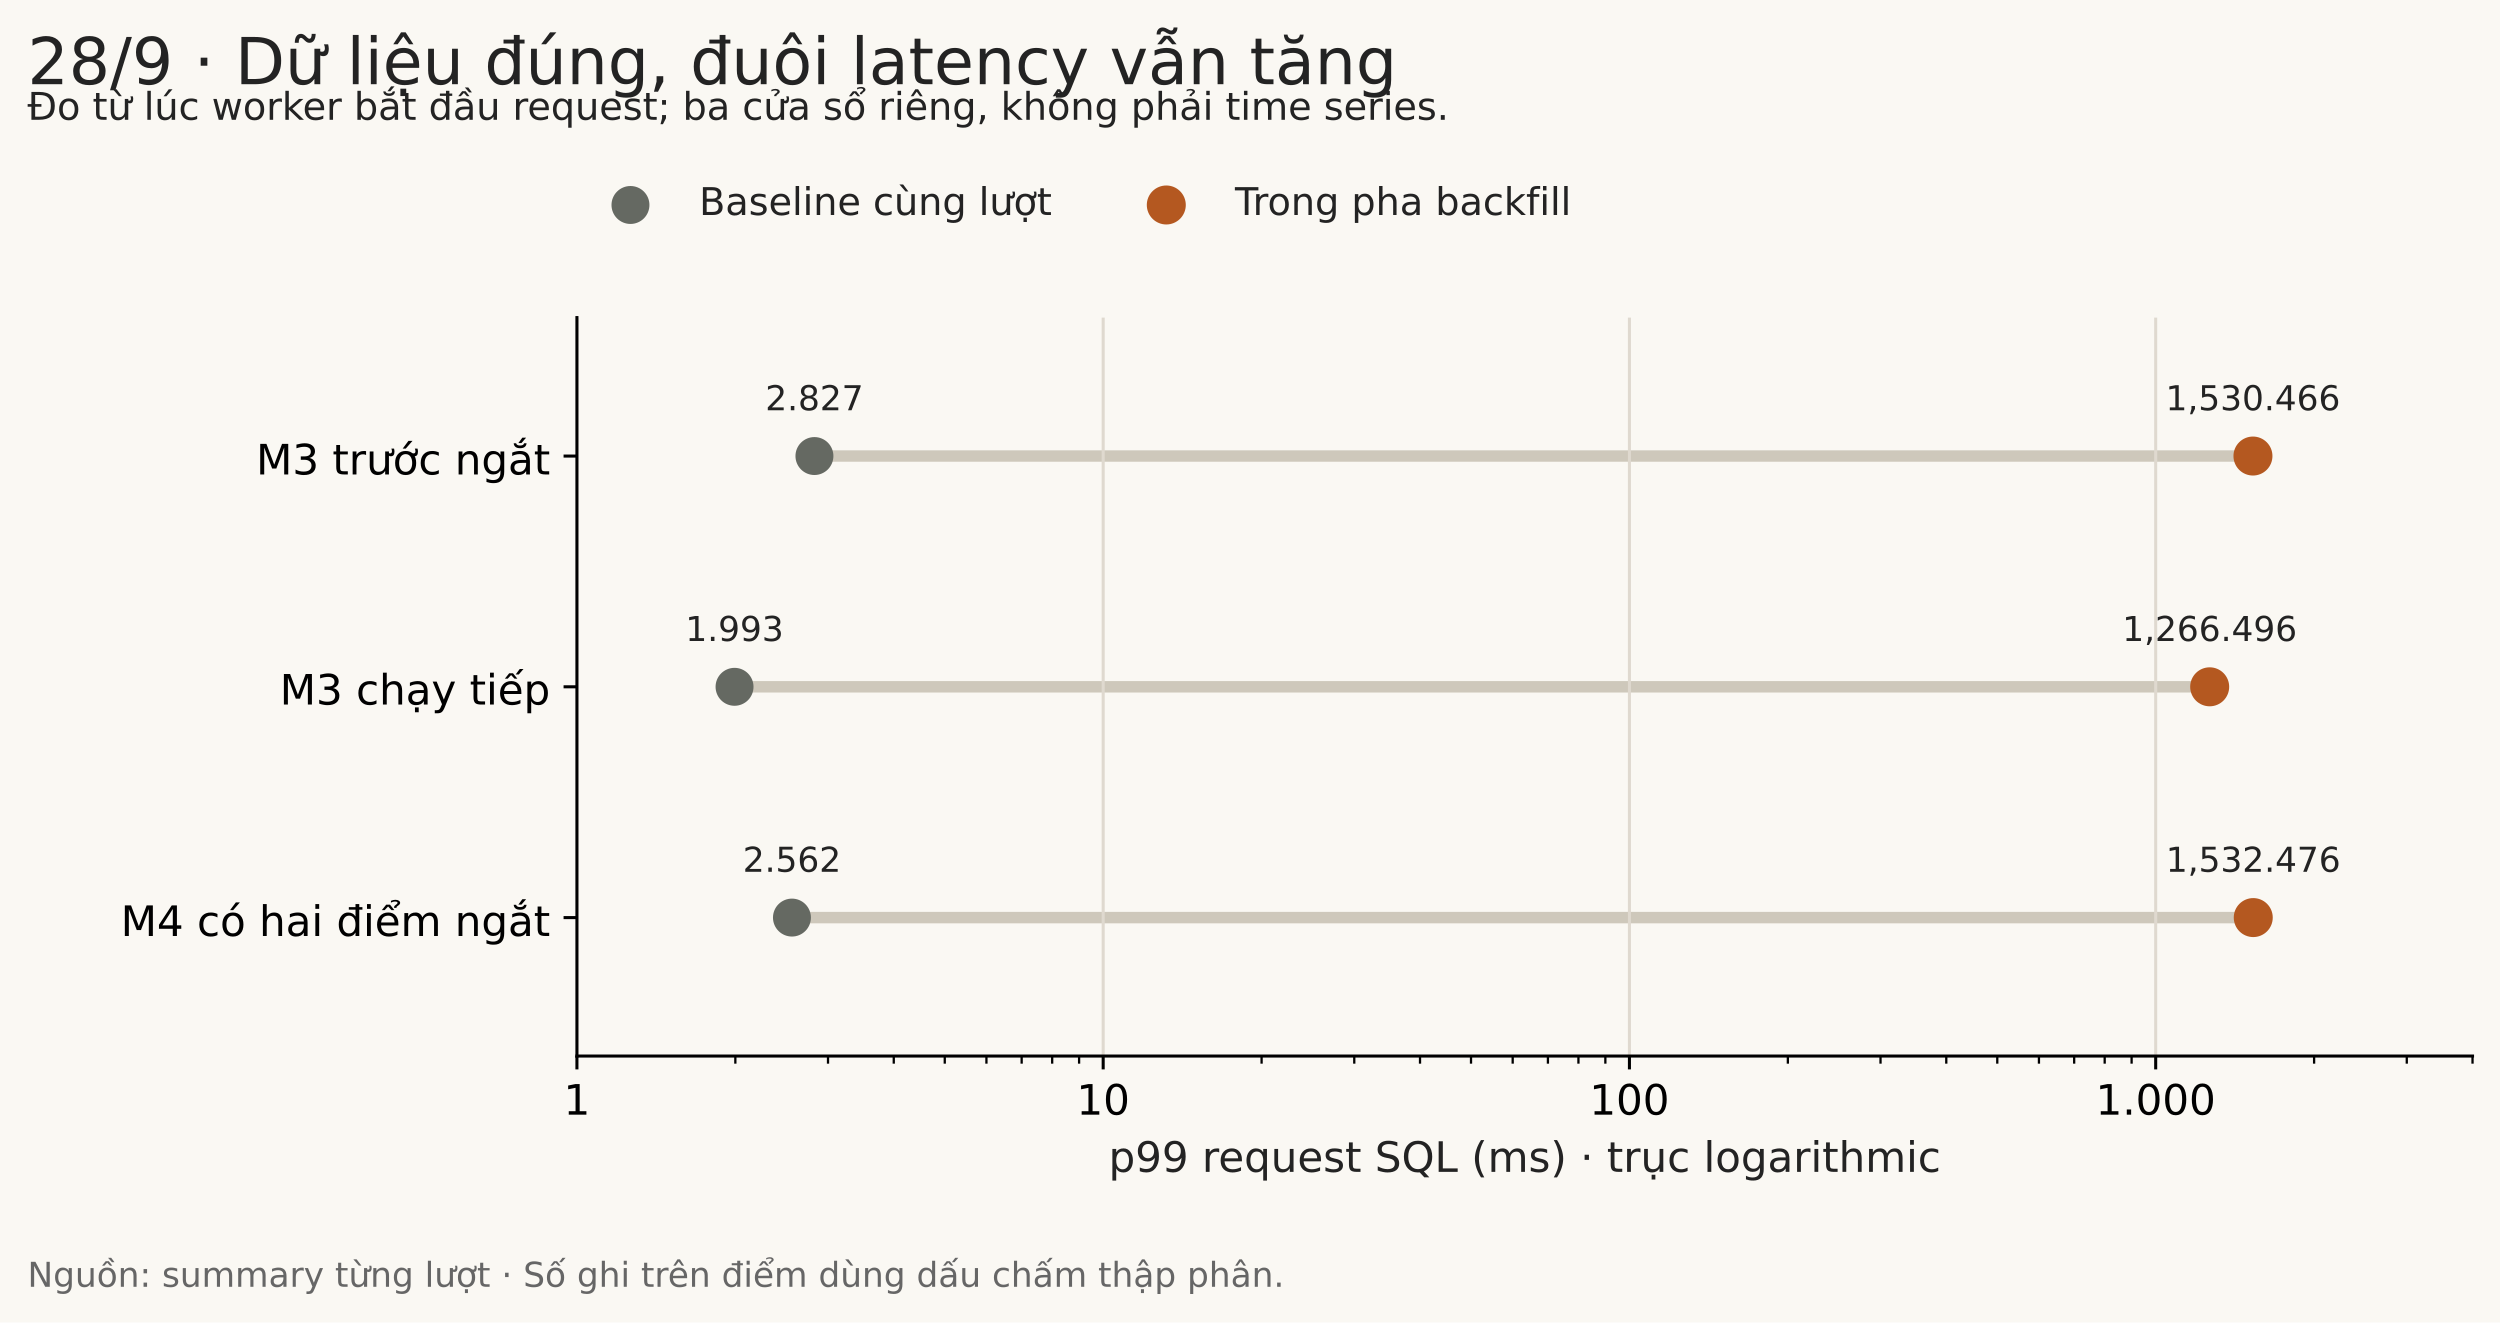
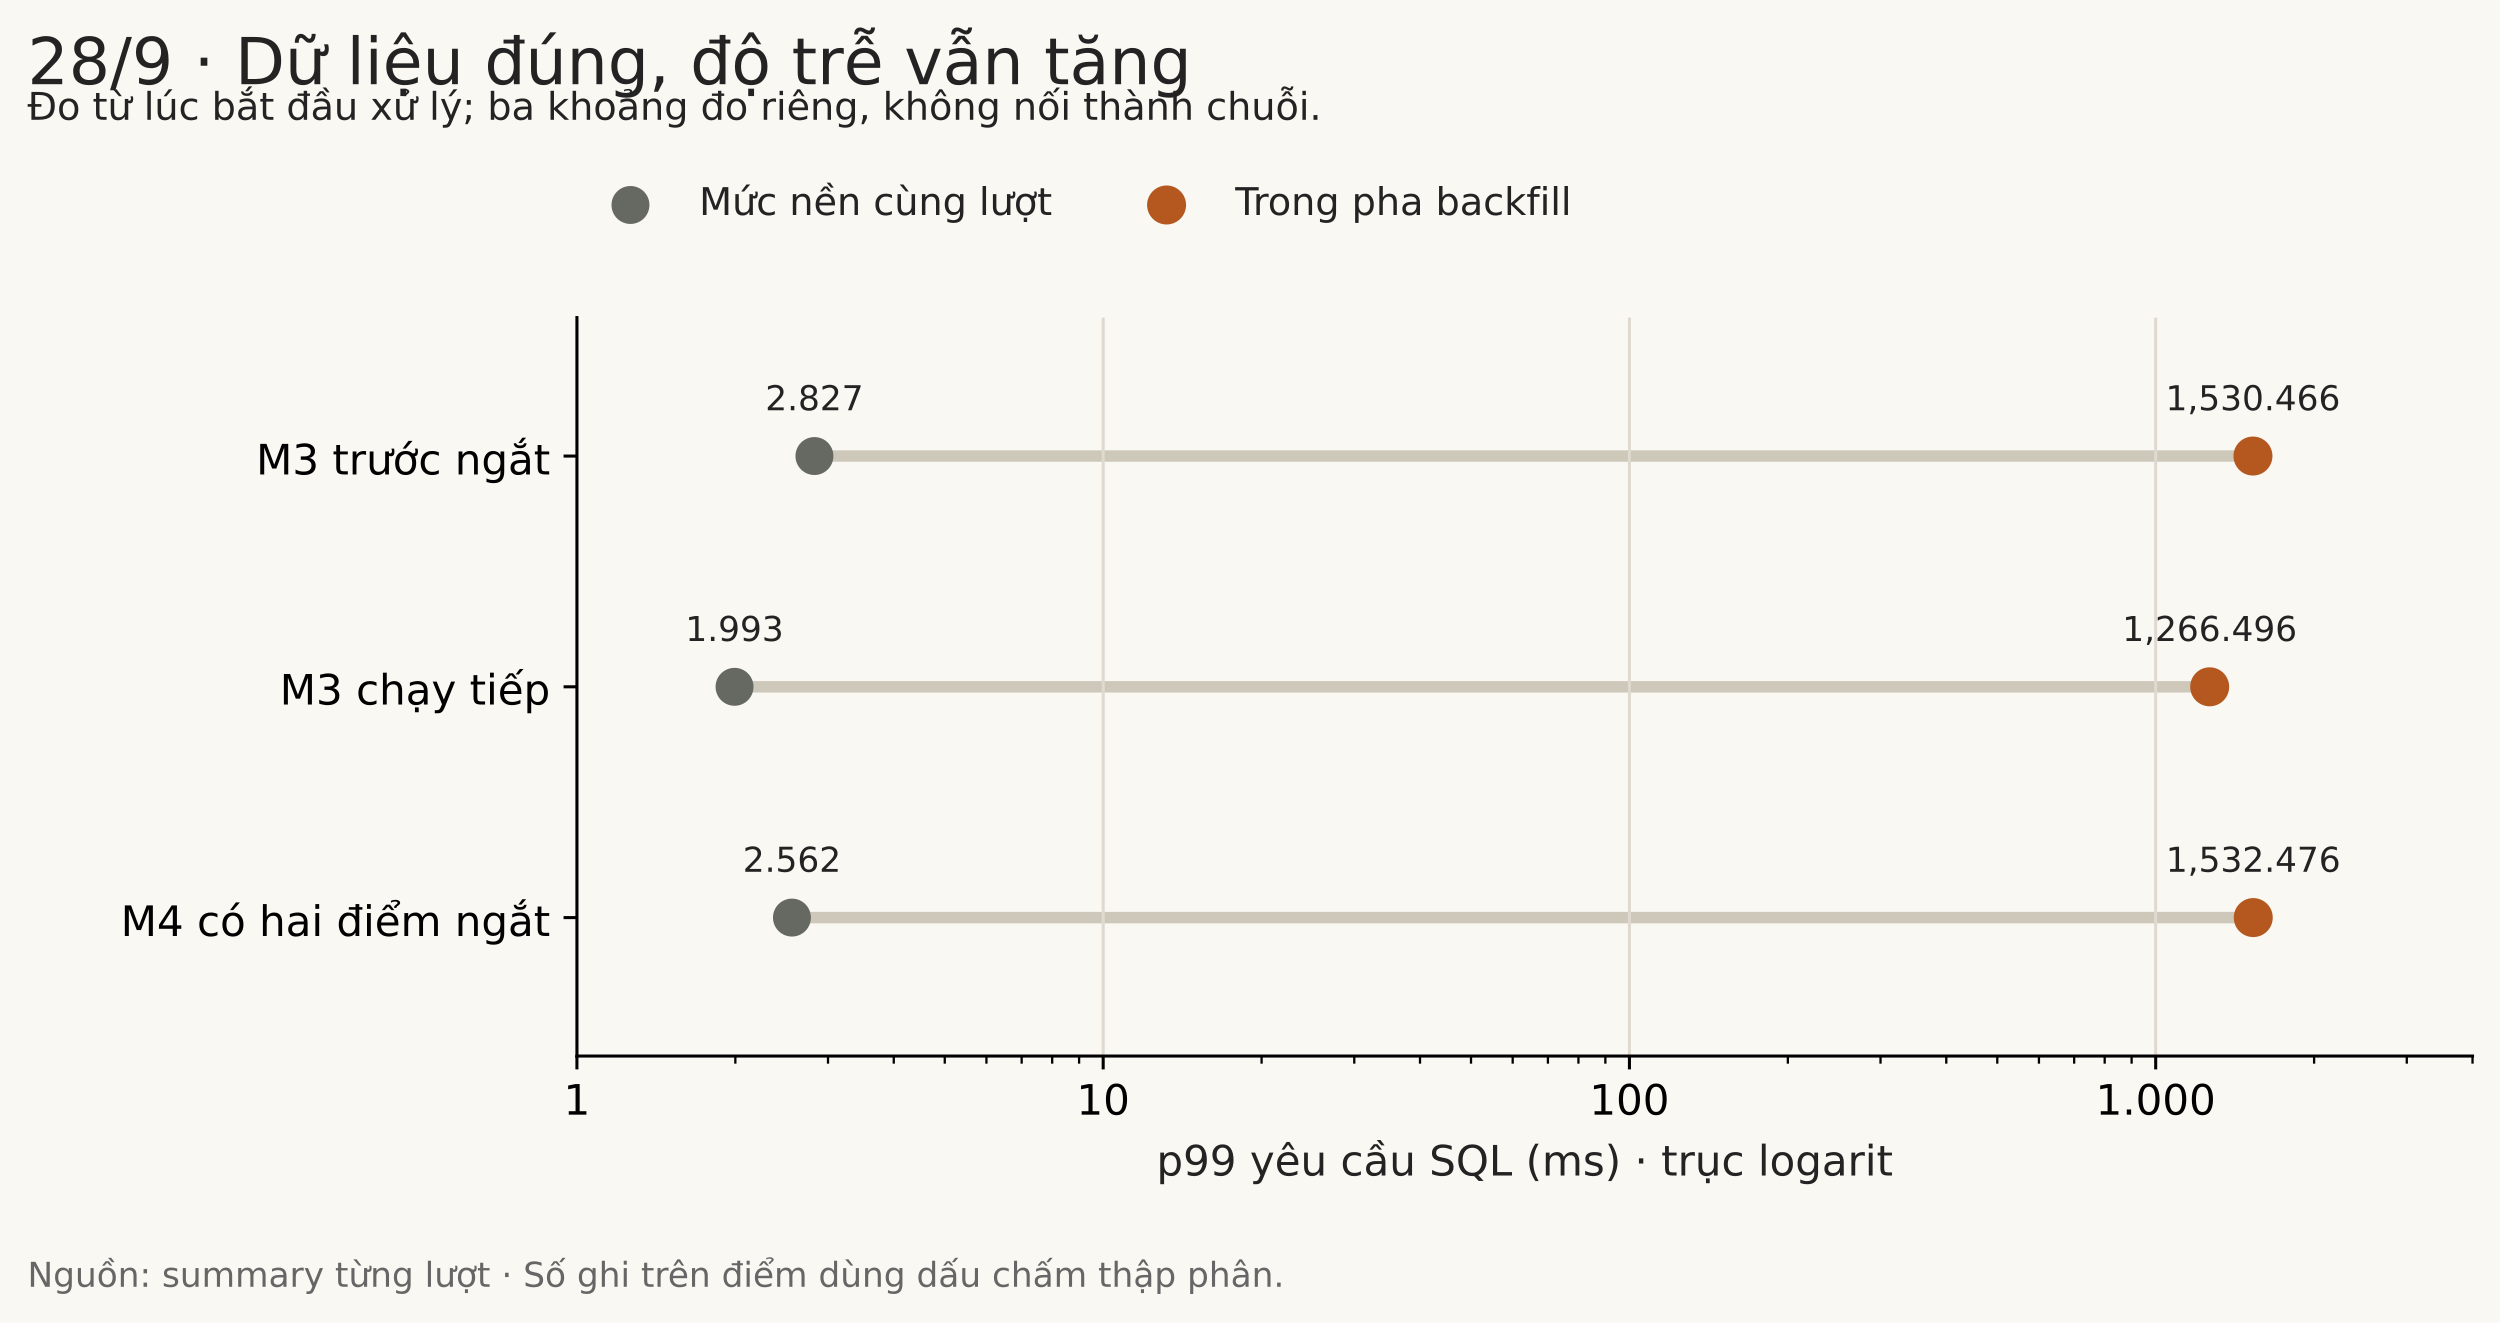
<svg xmlns="http://www.w3.org/2000/svg" xmlns:xlink="http://www.w3.org/1999/xlink" width="655.2pt" height="346.61pt" viewBox="0 0 655.2 346.61" version="1.1">
  <defs>
    <style type="text/css">*{stroke-linejoin: round; stroke-linecap: butt}</style>
  </defs>
  <g id="figure_1">
    <g id="patch_1">
-       <path d="M 0 346.61  L 655.2 346.61  L 655.2 -0  L 0 -0  z " style="fill: #faf8f3" />
+       <path d="M 0 346.61 L 655.2 346.61 L 655.2 -0 L 0 -0 z " style="fill: #faf8f3" />
    </g>
    <g id="axes_1">
      <g id="patch_2">
-         <path d="M 151.2 276.768  L 648 276.768  L 648 83.232  L 151.2 83.232  z " style="fill: #faf8f3" />
+         <path d="M 151.2 276.768 L 648 276.768 L 648 83.232 L 151.2 83.232 z " style="fill: #faf8f3" />
      </g>
      <g id="line2d_1">
-         <path d="M 213.447 119.52  L 590.454 119.52  " clip-path="url(#peaef8337cf)" style="fill: none; stroke: #cec8bb; stroke-width: 3; stroke-linecap: square" />
+         <path d="M 213.447 119.52 L 590.454 119.52 " clip-path="url(#p6044c0d52f)" style="fill: none; stroke: #cec8bb; stroke-width: 3; stroke-linecap: square" />
      </g>
      <g id="line2d_2">
-         <path d="M 192.508 180  L 579.114 180  " clip-path="url(#peaef8337cf)" style="fill: none; stroke: #cec8bb; stroke-width: 3; stroke-linecap: square" />
+         <path d="M 192.508 180 L 579.114 180 " clip-path="url(#p6044c0d52f)" style="fill: none; stroke: #cec8bb; stroke-width: 3; stroke-linecap: square" />
      </g>
      <g id="line2d_3">
-         <path d="M 207.552 240.48  L 590.533 240.48  " clip-path="url(#peaef8337cf)" style="fill: none; stroke: #cec8bb; stroke-width: 3; stroke-linecap: square" />
+         <path d="M 207.552 240.48 L 590.533 240.48 " clip-path="url(#p6044c0d52f)" style="fill: none; stroke: #cec8bb; stroke-width: 3; stroke-linecap: square" />
      </g>
      <g id="matplotlib.axis_1">
        <g id="xtick_1">
          <g id="line2d_4">
-             <path d="M 151.2 276.768  L 151.2 83.232  " clip-path="url(#peaef8337cf)" style="fill: none; stroke: #dfd9cf; stroke-width: 0.8; stroke-linecap: square" />
+             <path d="M 151.2 276.768 L 151.2 83.232 " clip-path="url(#p6044c0d52f)" style="fill: none; stroke: #dfd9cf; stroke-width: 0.8; stroke-linecap: square" />
          </g>
          <g id="line2d_5">
            <defs>
-               <path id="m002f5ccac8" d="M 0 0  L 0 3.5  " style="stroke: #000000; stroke-width: 0.8" />
+               <path id="mdde651b035" d="M 0 0 L 0 3.5 " style="stroke: #000000; stroke-width: 0.8" />
            </defs>
            <g>
-               <use xlink:href="#m002f5ccac8" x="151.2" y="276.768" style="stroke: #000000; stroke-width: 0.8" />
+               <use xlink:href="#mdde651b035" x="151.2" y="276.768" style="stroke: #000000; stroke-width: 0.8" />
            </g>
          </g>
          <g id="text_1">
            <text style="font-size: 11px; font-family: 'DejaVu Sans'; text-anchor: middle" x="151.2" y="292.125" transform="rotate(-0 151.2 292.1254)">1</text>
          </g>
        </g>
        <g id="xtick_2">
          <g id="line2d_6">
-             <path d="M 289.121 276.768  L 289.121 83.232  " clip-path="url(#peaef8337cf)" style="fill: none; stroke: #dfd9cf; stroke-width: 0.8; stroke-linecap: square" />
+             <path d="M 289.121 276.768 L 289.121 83.232 " clip-path="url(#p6044c0d52f)" style="fill: none; stroke: #dfd9cf; stroke-width: 0.8; stroke-linecap: square" />
          </g>
          <g id="line2d_7">
            <g>
-               <use xlink:href="#m002f5ccac8" x="289.121" y="276.768" style="stroke: #000000; stroke-width: 0.8" />
+               <use xlink:href="#mdde651b035" x="289.121" y="276.768" style="stroke: #000000; stroke-width: 0.8" />
            </g>
          </g>
          <g id="text_2">
            <text style="font-size: 11px; font-family: 'DejaVu Sans'; text-anchor: middle" x="289.121" y="292.125" transform="rotate(-0 289.1211 292.1254)">10</text>
          </g>
        </g>
        <g id="xtick_3">
          <g id="line2d_8">
-             <path d="M 427.042 276.768  L 427.042 83.232  " clip-path="url(#peaef8337cf)" style="fill: none; stroke: #dfd9cf; stroke-width: 0.8; stroke-linecap: square" />
+             <path d="M 427.042 276.768 L 427.042 83.232 " clip-path="url(#p6044c0d52f)" style="fill: none; stroke: #dfd9cf; stroke-width: 0.8; stroke-linecap: square" />
          </g>
          <g id="line2d_9">
            <g>
-               <use xlink:href="#m002f5ccac8" x="427.042" y="276.768" style="stroke: #000000; stroke-width: 0.8" />
+               <use xlink:href="#mdde651b035" x="427.042" y="276.768" style="stroke: #000000; stroke-width: 0.8" />
            </g>
          </g>
          <g id="text_3">
            <text style="font-size: 11px; font-family: 'DejaVu Sans'; text-anchor: middle" x="427.042" y="292.125" transform="rotate(-0 427.0422 292.1254)">100</text>
          </g>
        </g>
        <g id="xtick_4">
          <g id="line2d_10">
-             <path d="M 564.963 276.768  L 564.963 83.232  " clip-path="url(#peaef8337cf)" style="fill: none; stroke: #dfd9cf; stroke-width: 0.8; stroke-linecap: square" />
+             <path d="M 564.963 276.768 L 564.963 83.232 " clip-path="url(#p6044c0d52f)" style="fill: none; stroke: #dfd9cf; stroke-width: 0.8; stroke-linecap: square" />
          </g>
          <g id="line2d_11">
            <g>
-               <use xlink:href="#m002f5ccac8" x="564.963" y="276.768" style="stroke: #000000; stroke-width: 0.8" />
+               <use xlink:href="#mdde651b035" x="564.963" y="276.768" style="stroke: #000000; stroke-width: 0.8" />
            </g>
          </g>
          <g id="text_4">
            <text style="font-size: 11px; font-family: 'DejaVu Sans'; text-anchor: middle" x="564.963" y="292.125" transform="rotate(-0 564.9632 292.1254)">1.000</text>
          </g>
        </g>
        <g id="xtick_5">
          <g id="line2d_12">
            <defs>
-               <path id="mef242f8c30" d="M 0 0  L 0 2  " style="stroke: #000000; stroke-width: 0.6" />
+               <path id="mbe7cc3609a" d="M 0 0 L 0 2 " style="stroke: #000000; stroke-width: 0.6" />
            </defs>
            <g>
-               <use xlink:href="#mef242f8c30" x="192.718" y="276.768" style="stroke: #000000; stroke-width: 0.6" />
+               <use xlink:href="#mbe7cc3609a" x="192.718" y="276.768" style="stroke: #000000; stroke-width: 0.6" />
            </g>
          </g>
        </g>
        <g id="xtick_6">
          <g id="line2d_13">
            <g>
-               <use xlink:href="#mef242f8c30" x="217.005" y="276.768" style="stroke: #000000; stroke-width: 0.6" />
+               <use xlink:href="#mbe7cc3609a" x="217.005" y="276.768" style="stroke: #000000; stroke-width: 0.6" />
            </g>
          </g>
        </g>
        <g id="xtick_7">
          <g id="line2d_14">
            <g>
-               <use xlink:href="#mef242f8c30" x="234.237" y="276.768" style="stroke: #000000; stroke-width: 0.6" />
+               <use xlink:href="#mbe7cc3609a" x="234.237" y="276.768" style="stroke: #000000; stroke-width: 0.6" />
            </g>
          </g>
        </g>
        <g id="xtick_8">
          <g id="line2d_15">
            <g>
-               <use xlink:href="#mef242f8c30" x="247.603" y="276.768" style="stroke: #000000; stroke-width: 0.6" />
+               <use xlink:href="#mbe7cc3609a" x="247.603" y="276.768" style="stroke: #000000; stroke-width: 0.6" />
            </g>
          </g>
        </g>
        <g id="xtick_9">
          <g id="line2d_16">
            <g>
-               <use xlink:href="#mef242f8c30" x="258.523" y="276.768" style="stroke: #000000; stroke-width: 0.6" />
+               <use xlink:href="#mbe7cc3609a" x="258.523" y="276.768" style="stroke: #000000; stroke-width: 0.6" />
            </g>
          </g>
        </g>
        <g id="xtick_10">
          <g id="line2d_17">
            <g>
-               <use xlink:href="#mef242f8c30" x="267.757" y="276.768" style="stroke: #000000; stroke-width: 0.6" />
+               <use xlink:href="#mbe7cc3609a" x="267.757" y="276.768" style="stroke: #000000; stroke-width: 0.6" />
            </g>
          </g>
        </g>
        <g id="xtick_11">
          <g id="line2d_18">
            <g>
-               <use xlink:href="#mef242f8c30" x="275.755" y="276.768" style="stroke: #000000; stroke-width: 0.6" />
+               <use xlink:href="#mbe7cc3609a" x="275.755" y="276.768" style="stroke: #000000; stroke-width: 0.6" />
            </g>
          </g>
        </g>
        <g id="xtick_12">
          <g id="line2d_19">
            <g>
-               <use xlink:href="#mef242f8c30" x="282.81" y="276.768" style="stroke: #000000; stroke-width: 0.6" />
+               <use xlink:href="#mbe7cc3609a" x="282.81" y="276.768" style="stroke: #000000; stroke-width: 0.6" />
            </g>
          </g>
        </g>
        <g id="xtick_13">
          <g id="line2d_20">
            <g>
-               <use xlink:href="#mef242f8c30" x="330.639" y="276.768" style="stroke: #000000; stroke-width: 0.6" />
+               <use xlink:href="#mbe7cc3609a" x="330.639" y="276.768" style="stroke: #000000; stroke-width: 0.6" />
            </g>
          </g>
        </g>
        <g id="xtick_14">
          <g id="line2d_21">
            <g>
-               <use xlink:href="#mef242f8c30" x="354.926" y="276.768" style="stroke: #000000; stroke-width: 0.6" />
+               <use xlink:href="#mbe7cc3609a" x="354.926" y="276.768" style="stroke: #000000; stroke-width: 0.6" />
            </g>
          </g>
        </g>
        <g id="xtick_15">
          <g id="line2d_22">
            <g>
-               <use xlink:href="#mef242f8c30" x="372.158" y="276.768" style="stroke: #000000; stroke-width: 0.6" />
+               <use xlink:href="#mbe7cc3609a" x="372.158" y="276.768" style="stroke: #000000; stroke-width: 0.6" />
            </g>
          </g>
        </g>
        <g id="xtick_16">
          <g id="line2d_23">
            <g>
-               <use xlink:href="#mef242f8c30" x="385.524" y="276.768" style="stroke: #000000; stroke-width: 0.6" />
+               <use xlink:href="#mbe7cc3609a" x="385.524" y="276.768" style="stroke: #000000; stroke-width: 0.6" />
            </g>
          </g>
        </g>
        <g id="xtick_17">
          <g id="line2d_24">
            <g>
-               <use xlink:href="#mef242f8c30" x="396.445" y="276.768" style="stroke: #000000; stroke-width: 0.6" />
+               <use xlink:href="#mbe7cc3609a" x="396.445" y="276.768" style="stroke: #000000; stroke-width: 0.6" />
            </g>
          </g>
        </g>
        <g id="xtick_18">
          <g id="line2d_25">
            <g>
-               <use xlink:href="#mef242f8c30" x="405.678" y="276.768" style="stroke: #000000; stroke-width: 0.6" />
+               <use xlink:href="#mbe7cc3609a" x="405.678" y="276.768" style="stroke: #000000; stroke-width: 0.6" />
            </g>
          </g>
        </g>
        <g id="xtick_19">
          <g id="line2d_26">
            <g>
-               <use xlink:href="#mef242f8c30" x="413.676" y="276.768" style="stroke: #000000; stroke-width: 0.6" />
+               <use xlink:href="#mbe7cc3609a" x="413.676" y="276.768" style="stroke: #000000; stroke-width: 0.6" />
            </g>
          </g>
        </g>
        <g id="xtick_20">
          <g id="line2d_27">
            <g>
-               <use xlink:href="#mef242f8c30" x="420.731" y="276.768" style="stroke: #000000; stroke-width: 0.6" />
+               <use xlink:href="#mbe7cc3609a" x="420.731" y="276.768" style="stroke: #000000; stroke-width: 0.6" />
            </g>
          </g>
        </g>
        <g id="xtick_21">
          <g id="line2d_28">
            <g>
-               <use xlink:href="#mef242f8c30" x="468.561" y="276.768" style="stroke: #000000; stroke-width: 0.6" />
+               <use xlink:href="#mbe7cc3609a" x="468.561" y="276.768" style="stroke: #000000; stroke-width: 0.6" />
            </g>
          </g>
        </g>
        <g id="xtick_22">
          <g id="line2d_29">
            <g>
-               <use xlink:href="#mef242f8c30" x="492.847" y="276.768" style="stroke: #000000; stroke-width: 0.6" />
+               <use xlink:href="#mbe7cc3609a" x="492.847" y="276.768" style="stroke: #000000; stroke-width: 0.6" />
            </g>
          </g>
        </g>
        <g id="xtick_23">
          <g id="line2d_30">
            <g>
-               <use xlink:href="#mef242f8c30" x="510.079" y="276.768" style="stroke: #000000; stroke-width: 0.6" />
+               <use xlink:href="#mbe7cc3609a" x="510.079" y="276.768" style="stroke: #000000; stroke-width: 0.6" />
            </g>
          </g>
        </g>
        <g id="xtick_24">
          <g id="line2d_31">
            <g>
-               <use xlink:href="#mef242f8c30" x="523.445" y="276.768" style="stroke: #000000; stroke-width: 0.6" />
+               <use xlink:href="#mbe7cc3609a" x="523.445" y="276.768" style="stroke: #000000; stroke-width: 0.6" />
            </g>
          </g>
        </g>
        <g id="xtick_25">
          <g id="line2d_32">
            <g>
-               <use xlink:href="#mef242f8c30" x="534.366" y="276.768" style="stroke: #000000; stroke-width: 0.6" />
+               <use xlink:href="#mbe7cc3609a" x="534.366" y="276.768" style="stroke: #000000; stroke-width: 0.6" />
            </g>
          </g>
        </g>
        <g id="xtick_26">
          <g id="line2d_33">
            <g>
-               <use xlink:href="#mef242f8c30" x="543.599" y="276.768" style="stroke: #000000; stroke-width: 0.6" />
+               <use xlink:href="#mbe7cc3609a" x="543.599" y="276.768" style="stroke: #000000; stroke-width: 0.6" />
            </g>
          </g>
        </g>
        <g id="xtick_27">
          <g id="line2d_34">
            <g>
-               <use xlink:href="#mef242f8c30" x="551.597" y="276.768" style="stroke: #000000; stroke-width: 0.6" />
+               <use xlink:href="#mbe7cc3609a" x="551.597" y="276.768" style="stroke: #000000; stroke-width: 0.6" />
            </g>
          </g>
        </g>
        <g id="xtick_28">
          <g id="line2d_35">
            <g>
-               <use xlink:href="#mef242f8c30" x="558.652" y="276.768" style="stroke: #000000; stroke-width: 0.6" />
+               <use xlink:href="#mbe7cc3609a" x="558.652" y="276.768" style="stroke: #000000; stroke-width: 0.6" />
            </g>
          </g>
        </g>
        <g id="xtick_29">
          <g id="line2d_36">
            <g>
-               <use xlink:href="#mef242f8c30" x="606.482" y="276.768" style="stroke: #000000; stroke-width: 0.6" />
+               <use xlink:href="#mbe7cc3609a" x="606.482" y="276.768" style="stroke: #000000; stroke-width: 0.6" />
            </g>
          </g>
        </g>
        <g id="xtick_30">
          <g id="line2d_37">
            <g>
-               <use xlink:href="#mef242f8c30" x="630.768" y="276.768" style="stroke: #000000; stroke-width: 0.6" />
+               <use xlink:href="#mbe7cc3609a" x="630.768" y="276.768" style="stroke: #000000; stroke-width: 0.6" />
            </g>
          </g>
        </g>
        <g id="xtick_31">
          <g id="line2d_38">
            <g>
-               <use xlink:href="#mef242f8c30" x="648" y="276.768" style="stroke: #000000; stroke-width: 0.6" />
+               <use xlink:href="#mbe7cc3609a" x="648" y="276.768" style="stroke: #000000; stroke-width: 0.6" />
            </g>
          </g>
        </g>
        <g id="text_5">
-           <text style="font-size: 11px; font-family: 'DejaVu Sans'; text-anchor: middle; fill: #232323" x="399.6" y="307.126" transform="rotate(-0 399.6 307.1263)">p99 request SQL (ms) · trục logarithmic</text>
+           <text style="font-size: 11px; font-family: 'DejaVu Sans'; text-anchor: middle; fill: #232323" x="399.6" y="308.082" transform="rotate(-0 399.6 308.0819)">p99 yêu cầu SQL (ms) · trục logarit</text>
        </g>
      </g>
      <g id="matplotlib.axis_2">
        <g id="ytick_1">
          <g id="line2d_39">
            <defs>
-               <path id="m90be7c198c" d="M 0 0  L -3.5 0  " style="stroke: #000000; stroke-width: 0.8" />
+               <path id="m10ca6381e8" d="M 0 0 L -3.5 0 " style="stroke: #000000; stroke-width: 0.8" />
            </defs>
            <g>
-               <use xlink:href="#m90be7c198c" x="151.2" y="119.52" style="stroke: #000000; stroke-width: 0.8" />
+               <use xlink:href="#m10ca6381e8" x="151.2" y="119.52" style="stroke: #000000; stroke-width: 0.8" />
            </g>
          </g>
          <g id="text_6">
            <text style="font-size: 11px; font-family: 'DejaVu Sans'; text-anchor: end" x="144.2" y="124.344" transform="rotate(-0 144.2 124.3437)">M3 trước ngắt</text>
          </g>
        </g>
        <g id="ytick_2">
          <g id="line2d_40">
            <g>
-               <use xlink:href="#m90be7c198c" x="151.2" y="180" style="stroke: #000000; stroke-width: 0.8" />
+               <use xlink:href="#m10ca6381e8" x="151.2" y="180" style="stroke: #000000; stroke-width: 0.8" />
            </g>
          </g>
          <g id="text_7">
            <text style="font-size: 11px; font-family: 'DejaVu Sans'; text-anchor: end" x="144.2" y="184.654" transform="rotate(-0 144.2 184.6544)">M3 chạy tiếp</text>
          </g>
        </g>
        <g id="ytick_3">
          <g id="line2d_41">
            <g>
-               <use xlink:href="#m90be7c198c" x="151.2" y="240.48" style="stroke: #000000; stroke-width: 0.8" />
+               <use xlink:href="#m10ca6381e8" x="151.2" y="240.48" style="stroke: #000000; stroke-width: 0.8" />
            </g>
          </g>
          <g id="text_8">
            <text style="font-size: 11px; font-family: 'DejaVu Sans'; text-anchor: end" x="144.2" y="245.304" transform="rotate(-0 144.2 245.3037)">M4 có hai điểm ngắt</text>
          </g>
        </g>
      </g>
      <g id="PathCollection_1">
        <defs>
-           <path id="m2e40003acc" d="M 0 4.472  C 1.186 4.472 2.324 4.001 3.162 3.162  C 4.001 2.324 4.472 1.186 4.472 0  C 4.472 -1.186 4.001 -2.324 3.162 -3.162  C 2.324 -4.001 1.186 -4.472 0 -4.472  C -1.186 -4.472 -2.324 -4.001 -3.162 -3.162  C -4.001 -2.324 -4.472 -1.186 -4.472 0  C -4.472 1.186 -4.001 2.324 -3.162 3.162  C -2.324 4.001 -1.186 4.472 0 4.472  z " style="stroke: #656962" />
+           <path id="m5654fef572" d="M 0 4.472 C 1.186 4.472 2.324 4.001 3.162 3.162 C 4.001 2.324 4.472 1.186 4.472 0 C 4.472 -1.186 4.001 -2.324 3.162 -3.162 C 2.324 -4.001 1.186 -4.472 0 -4.472 C -1.186 -4.472 -2.324 -4.001 -3.162 -3.162 C -4.001 -2.324 -4.472 -1.186 -4.472 0 C -4.472 1.186 -4.001 2.324 -3.162 3.162 C -2.324 4.001 -1.186 4.472 0 4.472 z " style="stroke: #656962" />
        </defs>
-         <g clip-path="url(#peaef8337cf)">
-           <use xlink:href="#m2e40003acc" x="213.447" y="119.52" style="fill: #656962; stroke: #656962" />
+         <g clip-path="url(#p6044c0d52f)">
+           <use xlink:href="#m5654fef572" x="213.447" y="119.52" style="fill: #656962; stroke: #656962" />
        </g>
      </g>
      <g id="PathCollection_2">
        <defs>
-           <path id="mb3d174fcfb" d="M 0 4.61  C 1.223 4.61 2.395 4.124 3.26 3.26  C 4.124 2.395 4.61 1.223 4.61 0  C 4.61 -1.223 4.124 -2.395 3.26 -3.26  C 2.395 -4.124 1.223 -4.61 0 -4.61  C -1.223 -4.61 -2.395 -4.124 -3.26 -3.26  C -4.124 -2.395 -4.61 -1.223 -4.61 0  C -4.61 1.223 -4.124 2.395 -3.26 3.26  C -2.395 4.124 -1.223 4.61 0 4.61  z " style="stroke: #b45820" />
+           <path id="m9682e8d434" d="M 0 4.61 C 1.223 4.61 2.395 4.124 3.26 3.26 C 4.124 2.395 4.61 1.223 4.61 0 C 4.61 -1.223 4.124 -2.395 3.26 -3.26 C 2.395 -4.124 1.223 -4.61 0 -4.61 C -1.223 -4.61 -2.395 -4.124 -3.26 -3.26 C -4.124 -2.395 -4.61 -1.223 -4.61 0 C -4.61 1.223 -4.124 2.395 -3.26 3.26 C -2.395 4.124 -1.223 4.61 0 4.61 z " style="stroke: #b45820" />
        </defs>
-         <g clip-path="url(#peaef8337cf)">
-           <use xlink:href="#mb3d174fcfb" x="590.454" y="119.52" style="fill: #b45820; stroke: #b45820" />
+         <g clip-path="url(#p6044c0d52f)">
+           <use xlink:href="#m9682e8d434" x="590.454" y="119.52" style="fill: #b45820; stroke: #b45820" />
        </g>
      </g>
      <g id="PathCollection_3">
-         <g clip-path="url(#peaef8337cf)">
-           <use xlink:href="#m2e40003acc" x="192.508" y="180" style="fill: #656962; stroke: #656962" />
+         <g clip-path="url(#p6044c0d52f)">
+           <use xlink:href="#m5654fef572" x="192.508" y="180" style="fill: #656962; stroke: #656962" />
        </g>
      </g>
      <g id="PathCollection_4">
-         <g clip-path="url(#peaef8337cf)">
-           <use xlink:href="#mb3d174fcfb" x="579.114" y="180" style="fill: #b45820; stroke: #b45820" />
+         <g clip-path="url(#p6044c0d52f)">
+           <use xlink:href="#m9682e8d434" x="579.114" y="180" style="fill: #b45820; stroke: #b45820" />
        </g>
      </g>
      <g id="PathCollection_5">
-         <g clip-path="url(#peaef8337cf)">
-           <use xlink:href="#m2e40003acc" x="207.552" y="240.48" style="fill: #656962; stroke: #656962" />
+         <g clip-path="url(#p6044c0d52f)">
+           <use xlink:href="#m5654fef572" x="207.552" y="240.48" style="fill: #656962; stroke: #656962" />
        </g>
      </g>
      <g id="PathCollection_6">
-         <g clip-path="url(#peaef8337cf)">
-           <use xlink:href="#mb3d174fcfb" x="590.533" y="240.48" style="fill: #b45820; stroke: #b45820" />
+         <g clip-path="url(#p6044c0d52f)">
+           <use xlink:href="#m9682e8d434" x="590.533" y="240.48" style="fill: #b45820; stroke: #b45820" />
        </g>
      </g>
      <g id="patch_3">
-         <path d="M 151.2 276.768  L 151.2 83.232  " style="fill: none; stroke: #000000; stroke-width: 0.8; stroke-linejoin: miter; stroke-linecap: square" />
+         <path d="M 151.2 276.768 L 151.2 83.232 " style="fill: none; stroke: #000000; stroke-width: 0.8; stroke-linejoin: miter; stroke-linecap: square" />
      </g>
      <g id="patch_4">
-         <path d="M 151.2 276.768  L 648 276.768  " style="fill: none; stroke: #000000; stroke-width: 0.8; stroke-linejoin: miter; stroke-linecap: square" />
+         <path d="M 151.2 276.768 L 648 276.768 " style="fill: none; stroke: #000000; stroke-width: 0.8; stroke-linejoin: miter; stroke-linecap: square" />
      </g>
      <g id="text_9">
        <text style="font-size: 9px; font-family: 'DejaVu Sans'; text-anchor: middle; fill: #232323" x="213.447" y="107.52" transform="rotate(-0 213.4473 107.52)">2.827</text>
      </g>
      <g id="text_10">
        <text style="font-size: 9px; font-family: 'DejaVu Sans'; text-anchor: middle; fill: #232323" x="590.454" y="107.52" transform="rotate(-0 590.4543 107.52)">1,530.466</text>
      </g>
      <g id="text_11">
        <text style="font-size: 9px; font-family: 'DejaVu Sans'; text-anchor: middle; fill: #232323" x="192.508" y="168" transform="rotate(-0 192.5084 168)">1.993</text>
      </g>
      <g id="text_12">
        <text style="font-size: 9px; font-family: 'DejaVu Sans'; text-anchor: middle; fill: #232323" x="579.114" y="168" transform="rotate(-0 579.1145 168)">1,266.496</text>
      </g>
      <g id="text_13">
        <text style="font-size: 9px; font-family: 'DejaVu Sans'; text-anchor: middle; fill: #232323" x="207.552" y="228.48" transform="rotate(-0 207.5517 228.48)">2.562</text>
      </g>
      <g id="text_14">
        <text style="font-size: 9px; font-family: 'DejaVu Sans'; text-anchor: middle; fill: #232323" x="590.533" y="228.48" transform="rotate(-0 590.5329 228.48)">1,532.476</text>
      </g>
      <g id="legend_1">
        <g id="PathCollection_7">
          <g>
-             <use xlink:href="#m2e40003acc" x="165.232" y="53.722" style="fill: #656962; stroke: #656962" />
+             <use xlink:href="#m5654fef572" x="165.232" y="53.722" style="fill: #656962; stroke: #656962" />
          </g>
        </g>
        <g id="text_15">
-           <text style="font-size: 10px; font-family: 'DejaVu Sans'; text-anchor: start; fill: #232323" x="183.232" y="56.347" transform="rotate(-0 183.232 56.34678)">Baseline cùng lượt</text>
+           <text style="font-size: 10px; font-family: 'DejaVu Sans'; text-anchor: start; fill: #232323" x="183.232" y="56.347" transform="rotate(-0 183.232 56.34678)">Mức nền cùng lượt</text>
        </g>
        <g id="PathCollection_8">
          <g>
-             <use xlink:href="#mb3d174fcfb" x="305.663" y="53.722" style="fill: #b45820; stroke: #b45820" />
+             <use xlink:href="#m9682e8d434" x="305.735" y="53.722" style="fill: #b45820; stroke: #b45820" />
          </g>
        </g>
        <g id="text_16">
-           <text style="font-size: 10px; font-family: 'DejaVu Sans'; text-anchor: start; fill: #232323" x="323.663" y="56.347" transform="rotate(-0 323.6633 56.34678)">Trong pha backfill</text>
+           <text style="font-size: 10px; font-family: 'DejaVu Sans'; text-anchor: start; fill: #232323" x="323.735" y="56.347" transform="rotate(-0 323.7351 56.34678)">Trong pha backfill</text>
        </g>
      </g>
    </g>
    <g id="text_17">
-       <text style="font-size: 17px; font-family: 'DejaVu Sans'; text-anchor: start; fill: #232323" x="7.2" y="22.075" transform="rotate(-0 7.2 22.075)">28/9 · Dữ liệu đúng, đuôi latency vẫn tăng</text>
+       <text style="font-size: 17px; font-family: 'DejaVu Sans'; text-anchor: start; fill: #232323" x="7.2" y="22.075" transform="rotate(-0 7.2 22.075)">28/9 · Dữ liệu đúng, độ trễ vẫn tăng</text>
    </g>
    <g id="text_18">
-       <text style="font-size: 10px; font-family: 'DejaVu Sans'; text-anchor: start; fill: #232323" x="7.2" y="31.392" transform="rotate(-0 7.2 31.392)">Đo từ lúc worker bắt đầu request; ba cửa sổ riêng, không phải time series.</text>
+       <text style="font-size: 10px; font-family: 'DejaVu Sans'; text-anchor: start; fill: #232323" x="7.2" y="31.392" transform="rotate(-0 7.2 31.392)">Đo từ lúc bắt đầu xử lý; ba khoảng đo riêng, không nối thành chuỗi.</text>
    </g>
    <g id="text_19">
      <text style="font-size: 9px; font-family: 'DejaVu Sans'; text-anchor: start; fill: #666666" x="7.2" y="337.248" transform="rotate(-0 7.2 337.248)">Nguồn: summary từng lượt · Số ghi trên điểm dùng dấu chấm thập phân.</text>
    </g>
  </g>
  <defs>
-     <clipPath id="peaef8337cf">
+     <clipPath id="p6044c0d52f">
      <rect x="151.2" y="83.232" width="496.8" height="193.536" />
    </clipPath>
  </defs>
</svg>
